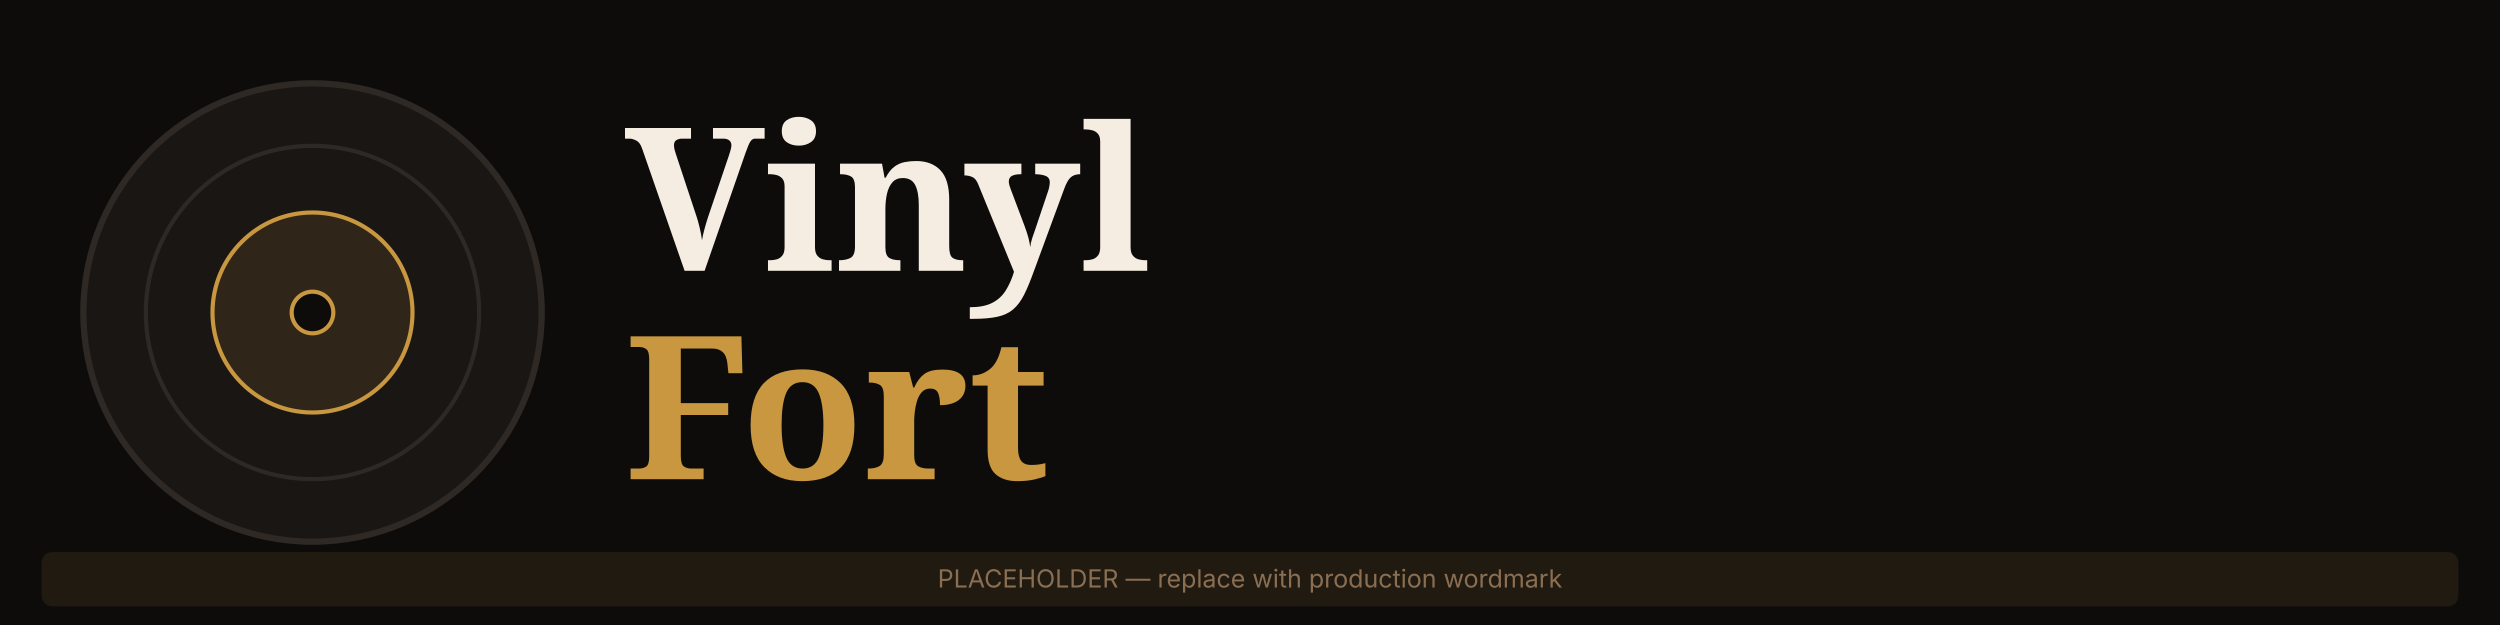
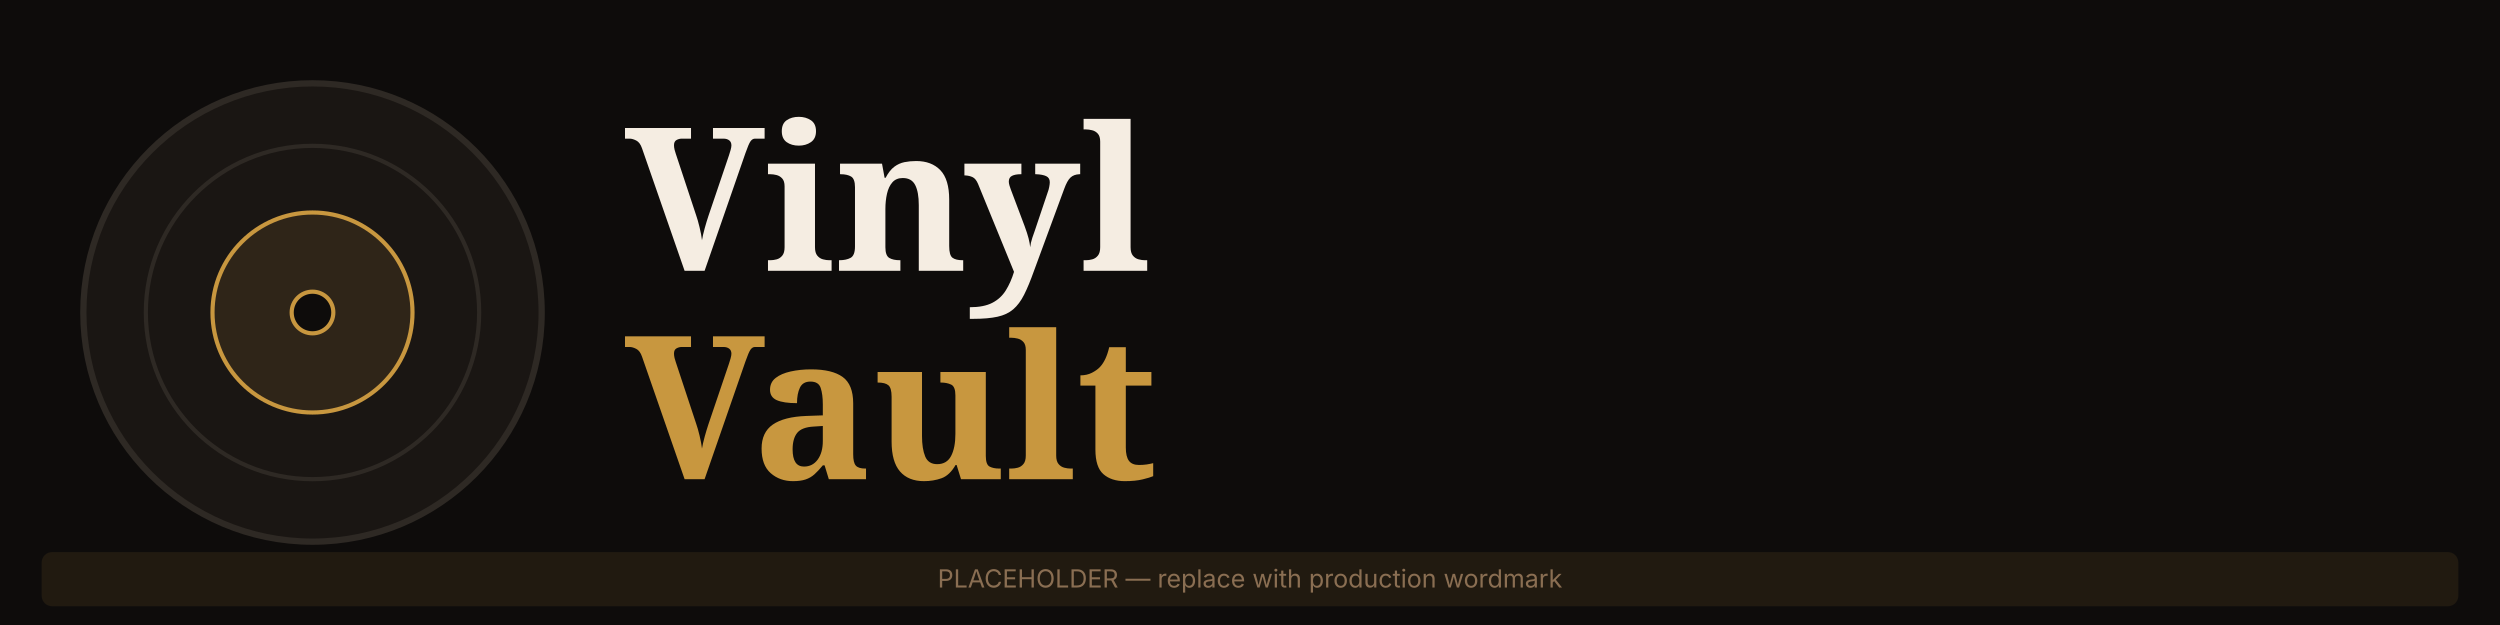
<svg xmlns="http://www.w3.org/2000/svg" viewBox="0 0 1200 300" width="1200" height="300">
  <rect width="1200" height="300" fill="#0e0c0b" />
  <circle cx="150" cy="150" r="110" fill="#1a1613" />
  <circle cx="150" cy="150" r="110" fill="none" stroke="#2e2924" stroke-width="3" />
  <circle cx="150" cy="150" r="80" fill="none" stroke="#2e2924" stroke-width="2" />
  <circle cx="150" cy="150" r="48" fill="#c8973f" opacity="0.12" />
  <circle cx="150" cy="150" r="48" fill="none" stroke="#c8973f" stroke-width="2" />
  <circle cx="150" cy="150" r="10" fill="#0e0c0b" stroke="#c8973f" stroke-width="2" />
  <text x="300" y="130" font-family="'Cormorant Garamond',Georgia,serif" font-size="96" font-weight="700" fill="#f5ede2">Vinyl</text>
-   <text x="300" y="230" font-family="'Cormorant Garamond',Georgia,serif" font-size="96" font-weight="700" fill="#c8973f">Fort</text>
+   <text x="300" y="230" font-family="'Cormorant Garamond',Georgia,serif" font-size="96" font-weight="700" fill="#c8973f">Vault</text>
  <rect x="20" y="265" width="1160" height="26" rx="5" fill="#c8973f" opacity="0.10" />
  <text x="600" y="282" text-anchor="middle" font-family="Inter,system-ui,sans-serif" font-size="12" fill="#8a6e52">PLACEHOLDER — replace with production wordmark</text>
</svg>
